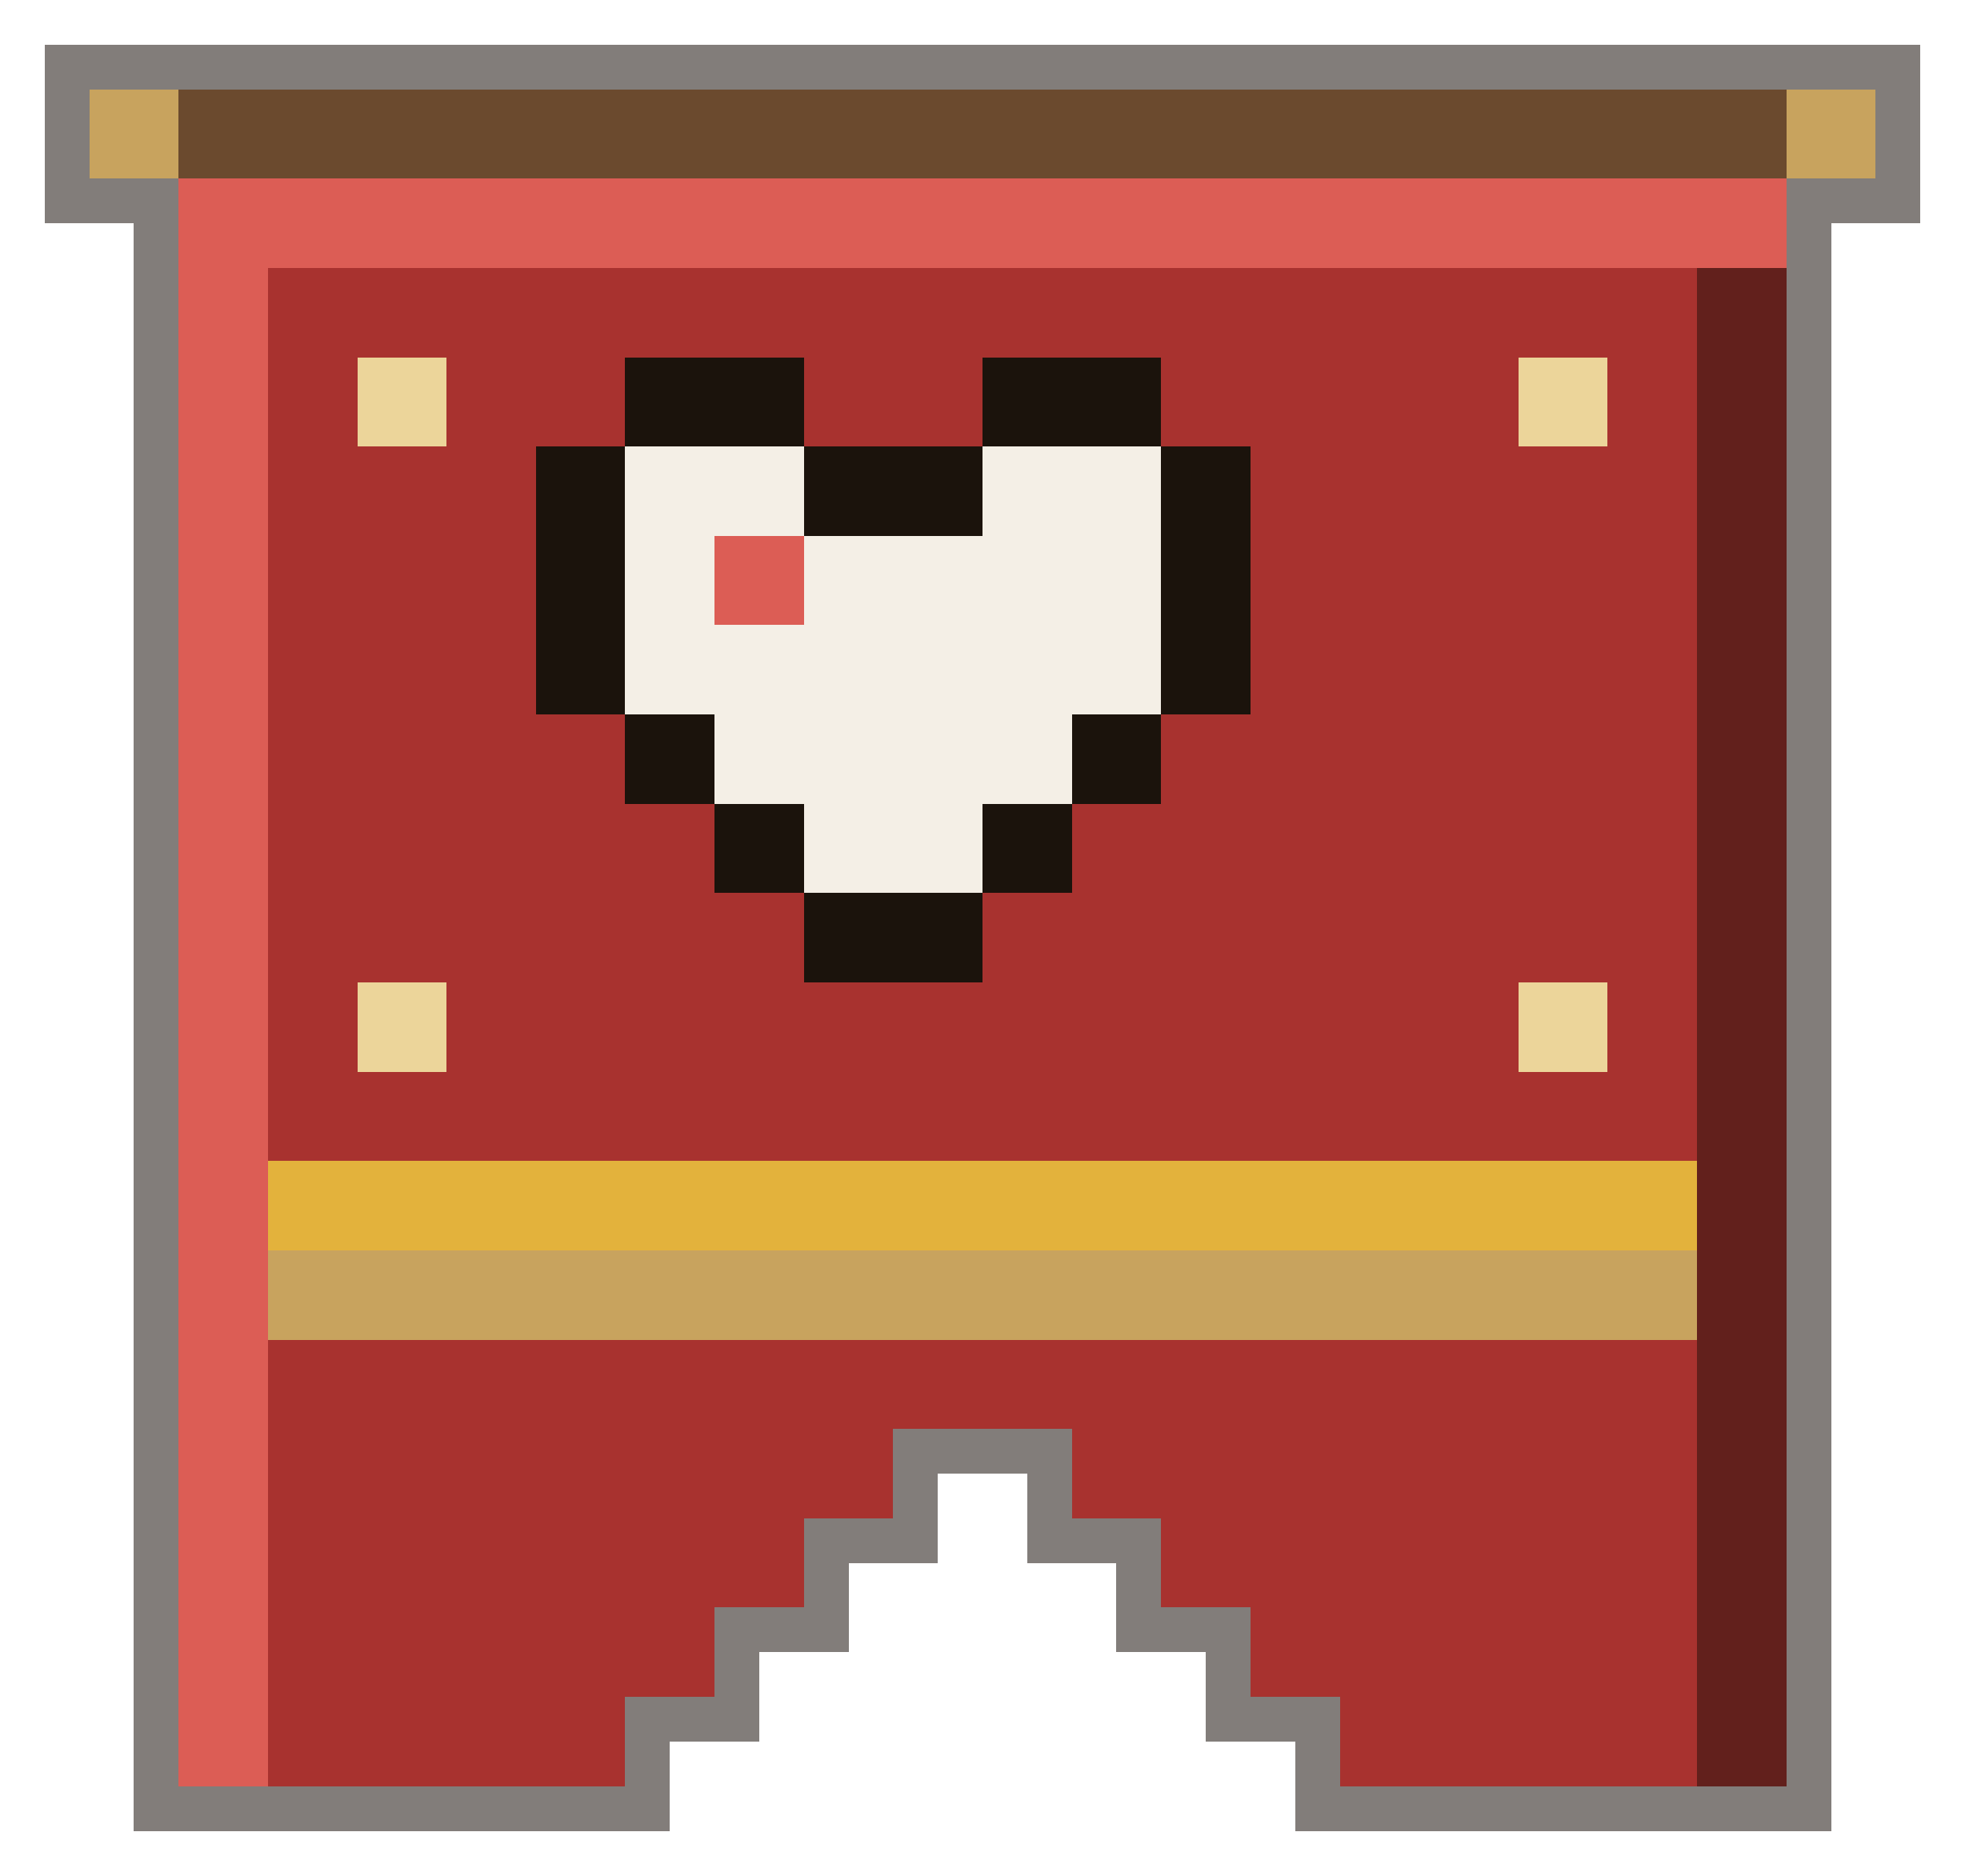
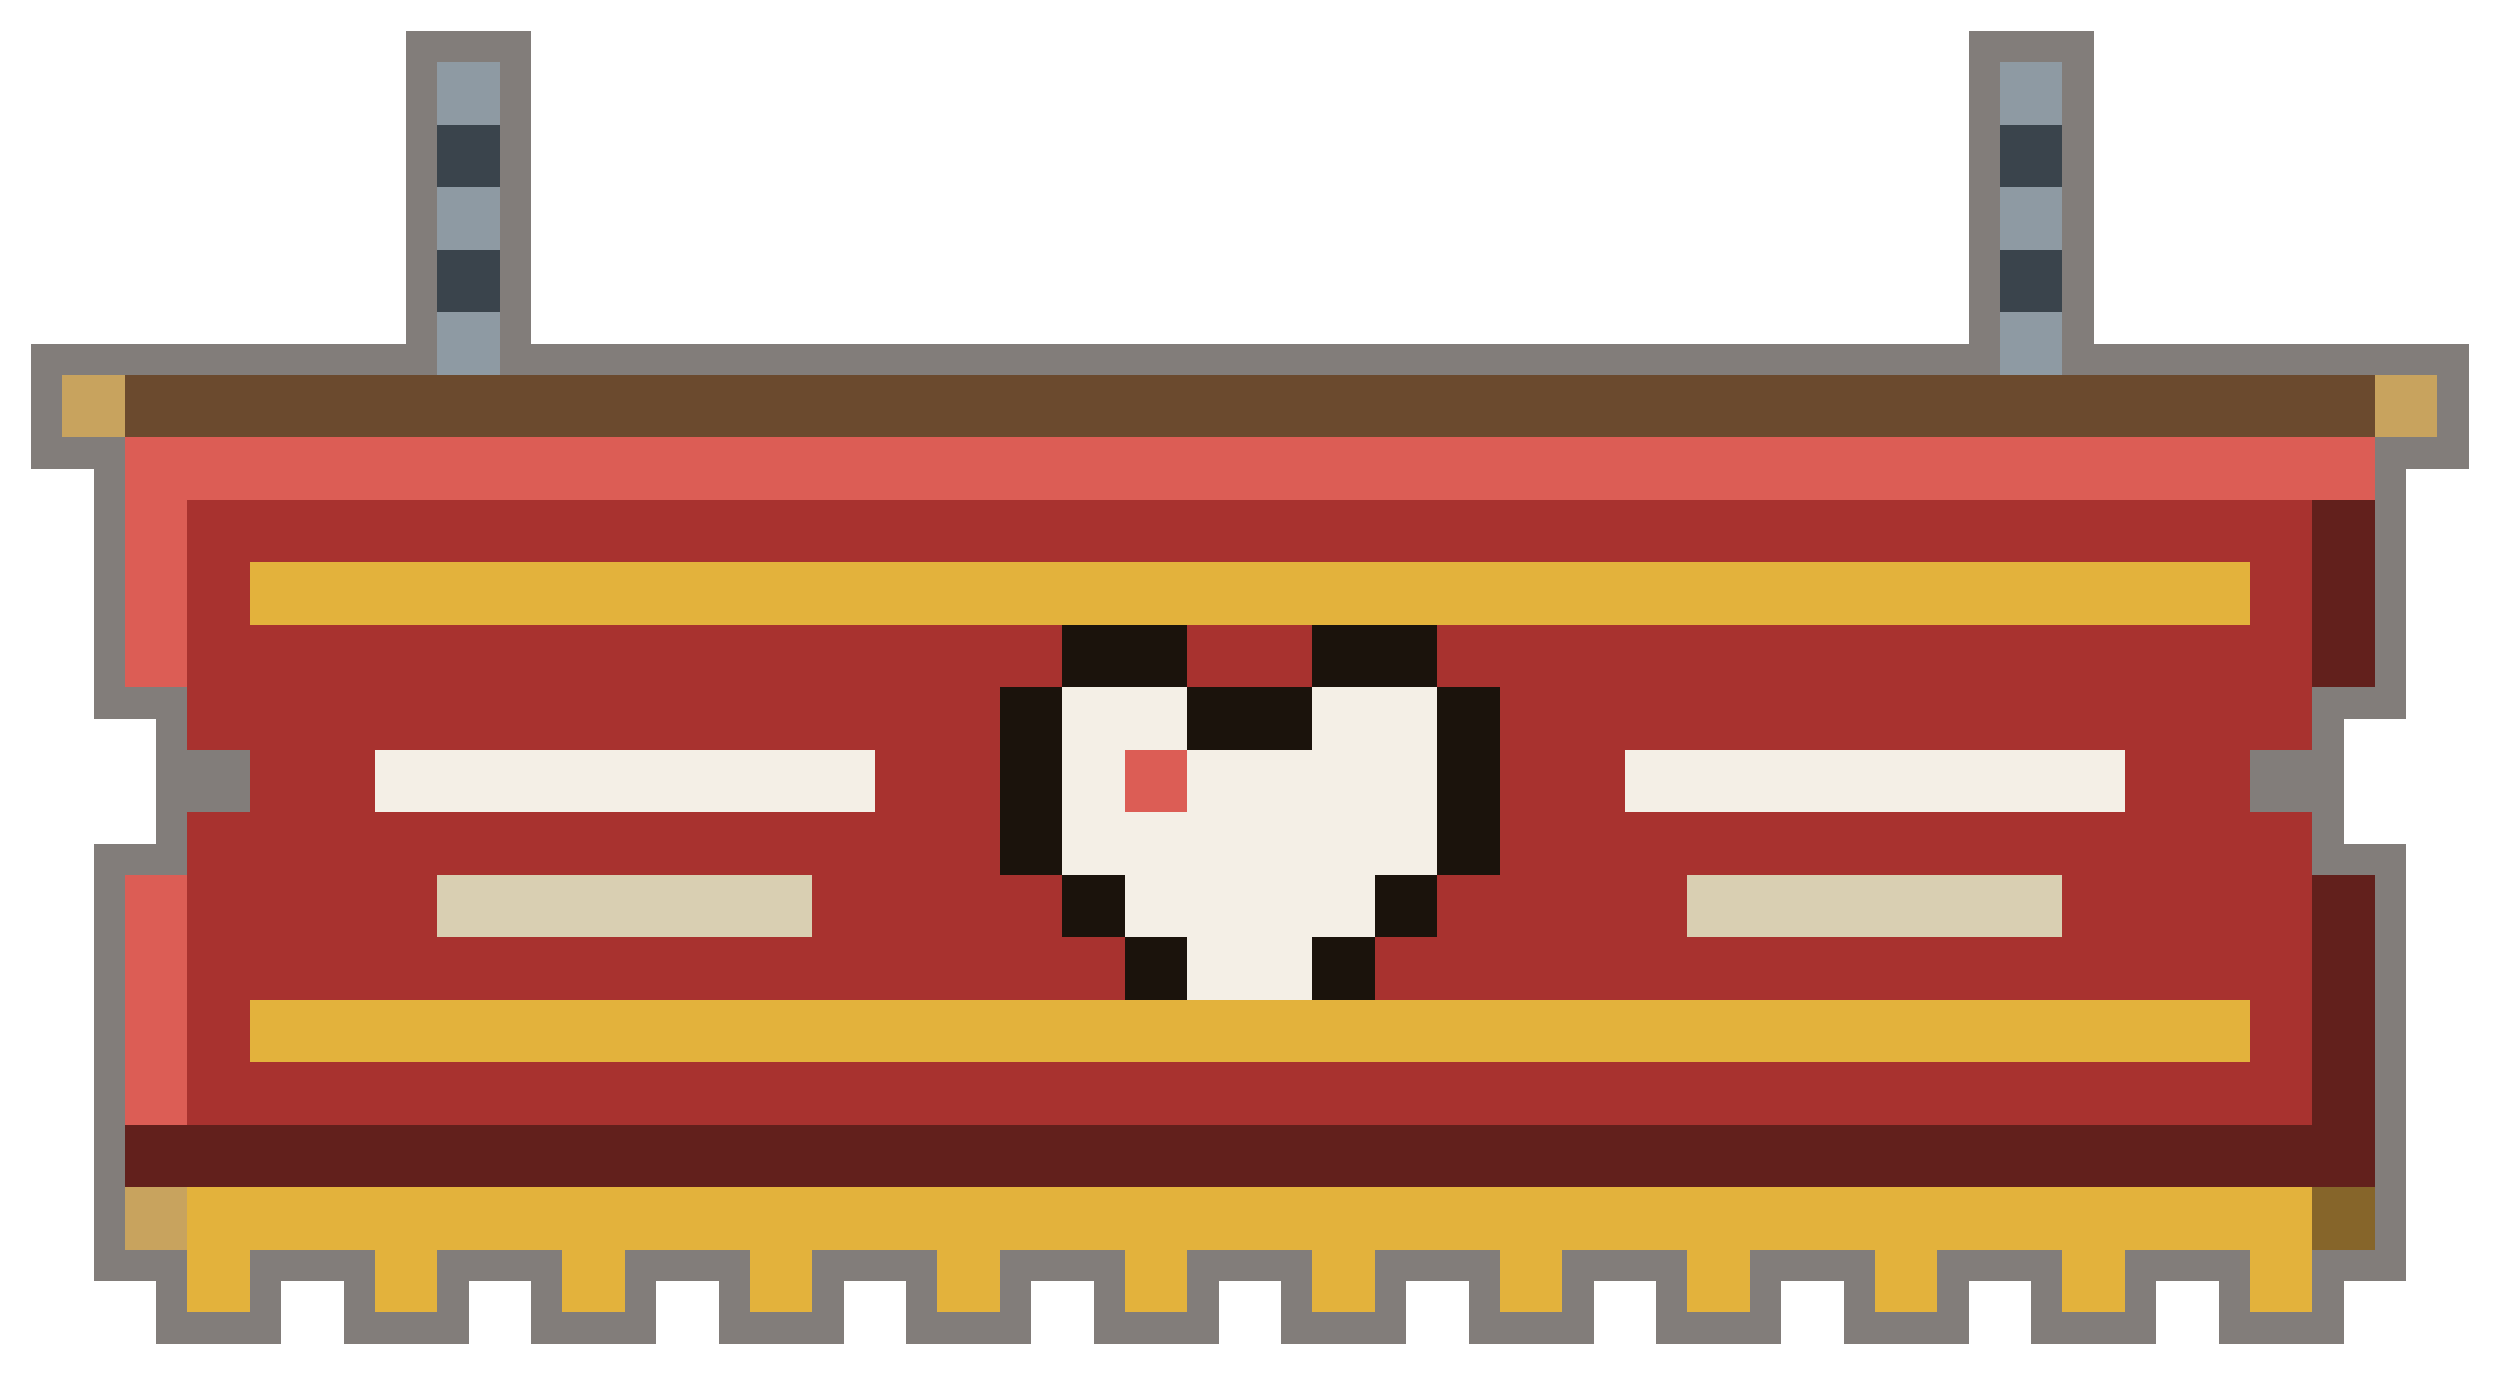
- <svg xmlns="http://www.w3.org/2000/svg" viewBox="0 0 44 42" width="88" height="84" shape-rendering="crispEdges">
-   <rect x="1" y="1" width="42" height="1" fill="#1b130c" opacity="0.55" />
-   <rect x="1" y="2" width="1" height="1" fill="#1b130c" opacity="0.55" />
-   <rect x="2" y="2" width="2" height="1" fill="#c8a35e" />
-   <rect x="4" y="2" width="36" height="1" fill="#6b4a2e" />
-   <rect x="40" y="2" width="2" height="1" fill="#c8a35e" />
-   <rect x="42" y="2" width="1" height="1" fill="#1b130c" opacity="0.55" />
-   <rect x="1" y="3" width="1" height="1" fill="#1b130c" opacity="0.55" />
-   <rect x="2" y="3" width="2" height="1" fill="#c8a35e" />
-   <rect x="4" y="3" width="36" height="1" fill="#6b4a2e" />
-   <rect x="40" y="3" width="2" height="1" fill="#c8a35e" />
-   <rect x="42" y="3" width="1" height="1" fill="#1b130c" opacity="0.55" />
-   <rect x="1" y="4" width="3" height="1" fill="#1b130c" opacity="0.55" />
-   <rect x="4" y="4" width="36" height="1" fill="#dc5d55" />
-   <rect x="40" y="4" width="3" height="1" fill="#1b130c" opacity="0.55" />
-   <rect x="3" y="5" width="1" height="1" fill="#1b130c" opacity="0.55" />
-   <rect x="4" y="5" width="36" height="1" fill="#dc5d55" />
-   <rect x="40" y="5" width="1" height="1" fill="#1b130c" opacity="0.55" />
-   <rect x="3" y="6" width="1" height="1" fill="#1b130c" opacity="0.55" />
-   <rect x="4" y="6" width="2" height="1" fill="#dc5d55" />
-   <rect x="6" y="6" width="32" height="1" fill="#a8322f" />
-   <rect x="38" y="6" width="2" height="1" fill="#62201c" />
-   <rect x="40" y="6" width="1" height="1" fill="#1b130c" opacity="0.55" />
-   <rect x="3" y="7" width="1" height="1" fill="#1b130c" opacity="0.55" />
-   <rect x="4" y="7" width="2" height="1" fill="#dc5d55" />
-   <rect x="6" y="7" width="32" height="1" fill="#a8322f" />
-   <rect x="38" y="7" width="2" height="1" fill="#62201c" />
-   <rect x="40" y="7" width="1" height="1" fill="#1b130c" opacity="0.55" />
-   <rect x="3" y="8" width="1" height="1" fill="#1b130c" opacity="0.55" />
-   <rect x="4" y="8" width="2" height="1" fill="#dc5d55" />
-   <rect x="6" y="8" width="2" height="1" fill="#a8322f" />
-   <rect x="8" y="8" width="2" height="1" fill="#ecd59a" />
-   <rect x="10" y="8" width="4" height="1" fill="#a8322f" />
-   <rect x="14" y="8" width="4" height="1" fill="#1b130c" />
-   <rect x="18" y="8" width="4" height="1" fill="#a8322f" />
-   <rect x="22" y="8" width="4" height="1" fill="#1b130c" />
-   <rect x="26" y="8" width="8" height="1" fill="#a8322f" />
-   <rect x="34" y="8" width="2" height="1" fill="#ecd59a" />
-   <rect x="36" y="8" width="2" height="1" fill="#a8322f" />
-   <rect x="38" y="8" width="2" height="1" fill="#62201c" />
-   <rect x="40" y="8" width="1" height="1" fill="#1b130c" opacity="0.55" />
-   <rect x="3" y="9" width="1" height="1" fill="#1b130c" opacity="0.55" />
-   <rect x="4" y="9" width="2" height="1" fill="#dc5d55" />
-   <rect x="6" y="9" width="2" height="1" fill="#a8322f" />
-   <rect x="8" y="9" width="2" height="1" fill="#ecd59a" />
-   <rect x="10" y="9" width="4" height="1" fill="#a8322f" />
-   <rect x="14" y="9" width="4" height="1" fill="#1b130c" />
-   <rect x="18" y="9" width="4" height="1" fill="#a8322f" />
-   <rect x="22" y="9" width="4" height="1" fill="#1b130c" />
-   <rect x="26" y="9" width="8" height="1" fill="#a8322f" />
-   <rect x="34" y="9" width="2" height="1" fill="#ecd59a" />
-   <rect x="36" y="9" width="2" height="1" fill="#a8322f" />
-   <rect x="38" y="9" width="2" height="1" fill="#62201c" />
-   <rect x="40" y="9" width="1" height="1" fill="#1b130c" opacity="0.55" />
-   <rect x="3" y="10" width="1" height="1" fill="#1b130c" opacity="0.55" />
-   <rect x="4" y="10" width="2" height="1" fill="#dc5d55" />
-   <rect x="6" y="10" width="6" height="1" fill="#a8322f" />
-   <rect x="12" y="10" width="2" height="1" fill="#1b130c" />
-   <rect x="14" y="10" width="4" height="1" fill="#f4efe6" />
-   <rect x="18" y="10" width="4" height="1" fill="#1b130c" />
-   <rect x="22" y="10" width="4" height="1" fill="#f4efe6" />
-   <rect x="26" y="10" width="2" height="1" fill="#1b130c" />
-   <rect x="28" y="10" width="10" height="1" fill="#a8322f" />
-   <rect x="38" y="10" width="2" height="1" fill="#62201c" />
-   <rect x="40" y="10" width="1" height="1" fill="#1b130c" opacity="0.55" />
-   <rect x="3" y="11" width="1" height="1" fill="#1b130c" opacity="0.55" />
-   <rect x="4" y="11" width="2" height="1" fill="#dc5d55" />
-   <rect x="6" y="11" width="6" height="1" fill="#a8322f" />
-   <rect x="12" y="11" width="2" height="1" fill="#1b130c" />
-   <rect x="14" y="11" width="4" height="1" fill="#f4efe6" />
-   <rect x="18" y="11" width="4" height="1" fill="#1b130c" />
-   <rect x="22" y="11" width="4" height="1" fill="#f4efe6" />
-   <rect x="26" y="11" width="2" height="1" fill="#1b130c" />
-   <rect x="28" y="11" width="10" height="1" fill="#a8322f" />
-   <rect x="38" y="11" width="2" height="1" fill="#62201c" />
-   <rect x="40" y="11" width="1" height="1" fill="#1b130c" opacity="0.55" />
-   <rect x="3" y="12" width="1" height="1" fill="#1b130c" opacity="0.55" />
-   <rect x="4" y="12" width="2" height="1" fill="#dc5d55" />
-   <rect x="6" y="12" width="6" height="1" fill="#a8322f" />
-   <rect x="12" y="12" width="2" height="1" fill="#1b130c" />
-   <rect x="14" y="12" width="2" height="1" fill="#f4efe6" />
-   <rect x="16" y="12" width="2" height="1" fill="#dc5d55" />
-   <rect x="18" y="12" width="8" height="1" fill="#f4efe6" />
-   <rect x="26" y="12" width="2" height="1" fill="#1b130c" />
-   <rect x="28" y="12" width="10" height="1" fill="#a8322f" />
-   <rect x="38" y="12" width="2" height="1" fill="#62201c" />
-   <rect x="40" y="12" width="1" height="1" fill="#1b130c" opacity="0.55" />
-   <rect x="3" y="13" width="1" height="1" fill="#1b130c" opacity="0.55" />
-   <rect x="4" y="13" width="2" height="1" fill="#dc5d55" />
-   <rect x="6" y="13" width="6" height="1" fill="#a8322f" />
-   <rect x="12" y="13" width="2" height="1" fill="#1b130c" />
-   <rect x="14" y="13" width="2" height="1" fill="#f4efe6" />
-   <rect x="16" y="13" width="2" height="1" fill="#dc5d55" />
-   <rect x="18" y="13" width="8" height="1" fill="#f4efe6" />
-   <rect x="26" y="13" width="2" height="1" fill="#1b130c" />
-   <rect x="28" y="13" width="10" height="1" fill="#a8322f" />
-   <rect x="38" y="13" width="2" height="1" fill="#62201c" />
-   <rect x="40" y="13" width="1" height="1" fill="#1b130c" opacity="0.55" />
-   <rect x="3" y="14" width="1" height="1" fill="#1b130c" opacity="0.55" />
-   <rect x="4" y="14" width="2" height="1" fill="#dc5d55" />
-   <rect x="6" y="14" width="6" height="1" fill="#a8322f" />
-   <rect x="12" y="14" width="2" height="1" fill="#1b130c" />
-   <rect x="14" y="14" width="12" height="1" fill="#f4efe6" />
-   <rect x="26" y="14" width="2" height="1" fill="#1b130c" />
-   <rect x="28" y="14" width="10" height="1" fill="#a8322f" />
-   <rect x="38" y="14" width="2" height="1" fill="#62201c" />
-   <rect x="40" y="14" width="1" height="1" fill="#1b130c" opacity="0.55" />
+ <svg xmlns="http://www.w3.org/2000/svg" viewBox="0 0 80 44" width="160" height="88" shape-rendering="crispEdges">
+   <rect x="13" y="1" width="4" height="1" fill="#1b130c" opacity="0.55" />
+   <rect x="63" y="1" width="4" height="1" fill="#1b130c" opacity="0.55" />
+   <rect x="13" y="2" width="1" height="1" fill="#1b130c" opacity="0.55" />
+   <rect x="14" y="2" width="2" height="1" fill="#8e9aa3" />
+   <rect x="16" y="2" width="1" height="1" fill="#1b130c" opacity="0.55" />
+   <rect x="63" y="2" width="1" height="1" fill="#1b130c" opacity="0.55" />
+   <rect x="64" y="2" width="2" height="1" fill="#8e9aa3" />
+   <rect x="66" y="2" width="1" height="1" fill="#1b130c" opacity="0.55" />
+   <rect x="13" y="3" width="1" height="1" fill="#1b130c" opacity="0.55" />
+   <rect x="14" y="3" width="2" height="1" fill="#8e9aa3" />
+   <rect x="16" y="3" width="1" height="1" fill="#1b130c" opacity="0.55" />
+   <rect x="63" y="3" width="1" height="1" fill="#1b130c" opacity="0.55" />
+   <rect x="64" y="3" width="2" height="1" fill="#8e9aa3" />
+   <rect x="66" y="3" width="1" height="1" fill="#1b130c" opacity="0.55" />
+   <rect x="13" y="4" width="1" height="1" fill="#1b130c" opacity="0.55" />
+   <rect x="14" y="4" width="2" height="1" fill="#3a444c" />
+   <rect x="16" y="4" width="1" height="1" fill="#1b130c" opacity="0.55" />
+   <rect x="63" y="4" width="1" height="1" fill="#1b130c" opacity="0.55" />
+   <rect x="64" y="4" width="2" height="1" fill="#3a444c" />
+   <rect x="66" y="4" width="1" height="1" fill="#1b130c" opacity="0.55" />
+   <rect x="13" y="5" width="1" height="1" fill="#1b130c" opacity="0.55" />
+   <rect x="14" y="5" width="2" height="1" fill="#3a444c" />
+   <rect x="16" y="5" width="1" height="1" fill="#1b130c" opacity="0.55" />
+   <rect x="63" y="5" width="1" height="1" fill="#1b130c" opacity="0.55" />
+   <rect x="64" y="5" width="2" height="1" fill="#3a444c" />
+   <rect x="66" y="5" width="1" height="1" fill="#1b130c" opacity="0.55" />
+   <rect x="13" y="6" width="1" height="1" fill="#1b130c" opacity="0.55" />
+   <rect x="14" y="6" width="2" height="1" fill="#8e9aa3" />
+   <rect x="16" y="6" width="1" height="1" fill="#1b130c" opacity="0.55" />
+   <rect x="63" y="6" width="1" height="1" fill="#1b130c" opacity="0.55" />
+   <rect x="64" y="6" width="2" height="1" fill="#8e9aa3" />
+   <rect x="66" y="6" width="1" height="1" fill="#1b130c" opacity="0.55" />
+   <rect x="13" y="7" width="1" height="1" fill="#1b130c" opacity="0.55" />
+   <rect x="14" y="7" width="2" height="1" fill="#8e9aa3" />
+   <rect x="16" y="7" width="1" height="1" fill="#1b130c" opacity="0.55" />
+   <rect x="63" y="7" width="1" height="1" fill="#1b130c" opacity="0.55" />
+   <rect x="64" y="7" width="2" height="1" fill="#8e9aa3" />
+   <rect x="66" y="7" width="1" height="1" fill="#1b130c" opacity="0.55" />
+   <rect x="13" y="8" width="1" height="1" fill="#1b130c" opacity="0.55" />
+   <rect x="14" y="8" width="2" height="1" fill="#3a444c" />
+   <rect x="16" y="8" width="1" height="1" fill="#1b130c" opacity="0.55" />
+   <rect x="63" y="8" width="1" height="1" fill="#1b130c" opacity="0.55" />
+   <rect x="64" y="8" width="2" height="1" fill="#3a444c" />
+   <rect x="66" y="8" width="1" height="1" fill="#1b130c" opacity="0.55" />
+   <rect x="13" y="9" width="1" height="1" fill="#1b130c" opacity="0.55" />
+   <rect x="14" y="9" width="2" height="1" fill="#3a444c" />
+   <rect x="16" y="9" width="1" height="1" fill="#1b130c" opacity="0.55" />
+   <rect x="63" y="9" width="1" height="1" fill="#1b130c" opacity="0.55" />
+   <rect x="64" y="9" width="2" height="1" fill="#3a444c" />
+   <rect x="66" y="9" width="1" height="1" fill="#1b130c" opacity="0.55" />
+   <rect x="13" y="10" width="1" height="1" fill="#1b130c" opacity="0.55" />
+   <rect x="14" y="10" width="2" height="1" fill="#8e9aa3" />
+   <rect x="16" y="10" width="1" height="1" fill="#1b130c" opacity="0.55" />
+   <rect x="63" y="10" width="1" height="1" fill="#1b130c" opacity="0.55" />
+   <rect x="64" y="10" width="2" height="1" fill="#8e9aa3" />
+   <rect x="66" y="10" width="1" height="1" fill="#1b130c" opacity="0.55" />
+   <rect x="1" y="11" width="13" height="1" fill="#1b130c" opacity="0.55" />
+   <rect x="14" y="11" width="2" height="1" fill="#8e9aa3" />
+   <rect x="16" y="11" width="48" height="1" fill="#1b130c" opacity="0.55" />
+   <rect x="64" y="11" width="2" height="1" fill="#8e9aa3" />
+   <rect x="66" y="11" width="13" height="1" fill="#1b130c" opacity="0.55" />
+   <rect x="1" y="12" width="1" height="1" fill="#1b130c" opacity="0.55" />
+   <rect x="2" y="12" width="2" height="1" fill="#c8a35e" />
+   <rect x="4" y="12" width="72" height="1" fill="#6b4a2e" />
+   <rect x="76" y="12" width="2" height="1" fill="#c8a35e" />
+   <rect x="78" y="12" width="1" height="1" fill="#1b130c" opacity="0.55" />
+   <rect x="1" y="13" width="1" height="1" fill="#1b130c" opacity="0.55" />
+   <rect x="2" y="13" width="2" height="1" fill="#c8a35e" />
+   <rect x="4" y="13" width="72" height="1" fill="#6b4a2e" />
+   <rect x="76" y="13" width="2" height="1" fill="#c8a35e" />
+   <rect x="78" y="13" width="1" height="1" fill="#1b130c" opacity="0.55" />
+   <rect x="1" y="14" width="3" height="1" fill="#1b130c" opacity="0.55" />
+   <rect x="4" y="14" width="72" height="1" fill="#dc5d55" />
+   <rect x="76" y="14" width="3" height="1" fill="#1b130c" opacity="0.55" />
  <rect x="3" y="15" width="1" height="1" fill="#1b130c" opacity="0.55" />
-   <rect x="4" y="15" width="2" height="1" fill="#dc5d55" />
-   <rect x="6" y="15" width="6" height="1" fill="#a8322f" />
-   <rect x="12" y="15" width="2" height="1" fill="#1b130c" />
-   <rect x="14" y="15" width="12" height="1" fill="#f4efe6" />
-   <rect x="26" y="15" width="2" height="1" fill="#1b130c" />
-   <rect x="28" y="15" width="10" height="1" fill="#a8322f" />
-   <rect x="38" y="15" width="2" height="1" fill="#62201c" />
-   <rect x="40" y="15" width="1" height="1" fill="#1b130c" opacity="0.55" />
+   <rect x="4" y="15" width="72" height="1" fill="#dc5d55" />
+   <rect x="76" y="15" width="1" height="1" fill="#1b130c" opacity="0.55" />
  <rect x="3" y="16" width="1" height="1" fill="#1b130c" opacity="0.55" />
  <rect x="4" y="16" width="2" height="1" fill="#dc5d55" />
-   <rect x="6" y="16" width="8" height="1" fill="#a8322f" />
-   <rect x="14" y="16" width="2" height="1" fill="#1b130c" />
-   <rect x="16" y="16" width="8" height="1" fill="#f4efe6" />
-   <rect x="24" y="16" width="2" height="1" fill="#1b130c" />
-   <rect x="26" y="16" width="12" height="1" fill="#a8322f" />
-   <rect x="38" y="16" width="2" height="1" fill="#62201c" />
-   <rect x="40" y="16" width="1" height="1" fill="#1b130c" opacity="0.55" />
+   <rect x="6" y="16" width="68" height="1" fill="#a8322f" />
+   <rect x="74" y="16" width="2" height="1" fill="#62201c" />
+   <rect x="76" y="16" width="1" height="1" fill="#1b130c" opacity="0.55" />
  <rect x="3" y="17" width="1" height="1" fill="#1b130c" opacity="0.55" />
  <rect x="4" y="17" width="2" height="1" fill="#dc5d55" />
-   <rect x="6" y="17" width="8" height="1" fill="#a8322f" />
-   <rect x="14" y="17" width="2" height="1" fill="#1b130c" />
-   <rect x="16" y="17" width="8" height="1" fill="#f4efe6" />
-   <rect x="24" y="17" width="2" height="1" fill="#1b130c" />
-   <rect x="26" y="17" width="12" height="1" fill="#a8322f" />
-   <rect x="38" y="17" width="2" height="1" fill="#62201c" />
-   <rect x="40" y="17" width="1" height="1" fill="#1b130c" opacity="0.55" />
+   <rect x="6" y="17" width="68" height="1" fill="#a8322f" />
+   <rect x="74" y="17" width="2" height="1" fill="#62201c" />
+   <rect x="76" y="17" width="1" height="1" fill="#1b130c" opacity="0.55" />
  <rect x="3" y="18" width="1" height="1" fill="#1b130c" opacity="0.55" />
  <rect x="4" y="18" width="2" height="1" fill="#dc5d55" />
-   <rect x="6" y="18" width="10" height="1" fill="#a8322f" />
-   <rect x="16" y="18" width="2" height="1" fill="#1b130c" />
-   <rect x="18" y="18" width="4" height="1" fill="#f4efe6" />
-   <rect x="22" y="18" width="2" height="1" fill="#1b130c" />
-   <rect x="24" y="18" width="14" height="1" fill="#a8322f" />
-   <rect x="38" y="18" width="2" height="1" fill="#62201c" />
-   <rect x="40" y="18" width="1" height="1" fill="#1b130c" opacity="0.55" />
+   <rect x="6" y="18" width="2" height="1" fill="#a8322f" />
+   <rect x="8" y="18" width="64" height="1" fill="#e3b23c" />
+   <rect x="72" y="18" width="2" height="1" fill="#a8322f" />
+   <rect x="74" y="18" width="2" height="1" fill="#62201c" />
+   <rect x="76" y="18" width="1" height="1" fill="#1b130c" opacity="0.55" />
  <rect x="3" y="19" width="1" height="1" fill="#1b130c" opacity="0.55" />
  <rect x="4" y="19" width="2" height="1" fill="#dc5d55" />
-   <rect x="6" y="19" width="10" height="1" fill="#a8322f" />
-   <rect x="16" y="19" width="2" height="1" fill="#1b130c" />
-   <rect x="18" y="19" width="4" height="1" fill="#f4efe6" />
-   <rect x="22" y="19" width="2" height="1" fill="#1b130c" />
-   <rect x="24" y="19" width="14" height="1" fill="#a8322f" />
-   <rect x="38" y="19" width="2" height="1" fill="#62201c" />
-   <rect x="40" y="19" width="1" height="1" fill="#1b130c" opacity="0.55" />
+   <rect x="6" y="19" width="2" height="1" fill="#a8322f" />
+   <rect x="8" y="19" width="64" height="1" fill="#e3b23c" />
+   <rect x="72" y="19" width="2" height="1" fill="#a8322f" />
+   <rect x="74" y="19" width="2" height="1" fill="#62201c" />
+   <rect x="76" y="19" width="1" height="1" fill="#1b130c" opacity="0.55" />
  <rect x="3" y="20" width="1" height="1" fill="#1b130c" opacity="0.55" />
  <rect x="4" y="20" width="2" height="1" fill="#dc5d55" />
-   <rect x="6" y="20" width="12" height="1" fill="#a8322f" />
-   <rect x="18" y="20" width="4" height="1" fill="#1b130c" />
-   <rect x="22" y="20" width="16" height="1" fill="#a8322f" />
-   <rect x="38" y="20" width="2" height="1" fill="#62201c" />
-   <rect x="40" y="20" width="1" height="1" fill="#1b130c" opacity="0.55" />
+   <rect x="6" y="20" width="28" height="1" fill="#a8322f" />
+   <rect x="34" y="20" width="4" height="1" fill="#1b130c" />
+   <rect x="38" y="20" width="4" height="1" fill="#a8322f" />
+   <rect x="42" y="20" width="4" height="1" fill="#1b130c" />
+   <rect x="46" y="20" width="28" height="1" fill="#a8322f" />
+   <rect x="74" y="20" width="2" height="1" fill="#62201c" />
+   <rect x="76" y="20" width="1" height="1" fill="#1b130c" opacity="0.55" />
  <rect x="3" y="21" width="1" height="1" fill="#1b130c" opacity="0.55" />
  <rect x="4" y="21" width="2" height="1" fill="#dc5d55" />
-   <rect x="6" y="21" width="12" height="1" fill="#a8322f" />
-   <rect x="18" y="21" width="4" height="1" fill="#1b130c" />
-   <rect x="22" y="21" width="16" height="1" fill="#a8322f" />
-   <rect x="38" y="21" width="2" height="1" fill="#62201c" />
-   <rect x="40" y="21" width="1" height="1" fill="#1b130c" opacity="0.55" />
-   <rect x="3" y="22" width="1" height="1" fill="#1b130c" opacity="0.55" />
-   <rect x="4" y="22" width="2" height="1" fill="#dc5d55" />
-   <rect x="6" y="22" width="2" height="1" fill="#a8322f" />
-   <rect x="8" y="22" width="2" height="1" fill="#ecd59a" />
-   <rect x="10" y="22" width="24" height="1" fill="#a8322f" />
-   <rect x="34" y="22" width="2" height="1" fill="#ecd59a" />
-   <rect x="36" y="22" width="2" height="1" fill="#a8322f" />
-   <rect x="38" y="22" width="2" height="1" fill="#62201c" />
-   <rect x="40" y="22" width="1" height="1" fill="#1b130c" opacity="0.55" />
-   <rect x="3" y="23" width="1" height="1" fill="#1b130c" opacity="0.55" />
-   <rect x="4" y="23" width="2" height="1" fill="#dc5d55" />
-   <rect x="6" y="23" width="2" height="1" fill="#a8322f" />
-   <rect x="8" y="23" width="2" height="1" fill="#ecd59a" />
-   <rect x="10" y="23" width="24" height="1" fill="#a8322f" />
-   <rect x="34" y="23" width="2" height="1" fill="#ecd59a" />
-   <rect x="36" y="23" width="2" height="1" fill="#a8322f" />
-   <rect x="38" y="23" width="2" height="1" fill="#62201c" />
-   <rect x="40" y="23" width="1" height="1" fill="#1b130c" opacity="0.55" />
-   <rect x="3" y="24" width="1" height="1" fill="#1b130c" opacity="0.55" />
-   <rect x="4" y="24" width="2" height="1" fill="#dc5d55" />
-   <rect x="6" y="24" width="32" height="1" fill="#a8322f" />
-   <rect x="38" y="24" width="2" height="1" fill="#62201c" />
-   <rect x="40" y="24" width="1" height="1" fill="#1b130c" opacity="0.55" />
-   <rect x="3" y="25" width="1" height="1" fill="#1b130c" opacity="0.55" />
-   <rect x="4" y="25" width="2" height="1" fill="#dc5d55" />
-   <rect x="6" y="25" width="32" height="1" fill="#a8322f" />
-   <rect x="38" y="25" width="2" height="1" fill="#62201c" />
-   <rect x="40" y="25" width="1" height="1" fill="#1b130c" opacity="0.55" />
-   <rect x="3" y="26" width="1" height="1" fill="#1b130c" opacity="0.55" />
-   <rect x="4" y="26" width="2" height="1" fill="#dc5d55" />
-   <rect x="6" y="26" width="32" height="1" fill="#e3b23c" />
-   <rect x="38" y="26" width="2" height="1" fill="#62201c" />
-   <rect x="40" y="26" width="1" height="1" fill="#1b130c" opacity="0.55" />
-   <rect x="3" y="27" width="1" height="1" fill="#1b130c" opacity="0.55" />
-   <rect x="4" y="27" width="2" height="1" fill="#dc5d55" />
-   <rect x="6" y="27" width="32" height="1" fill="#e3b23c" />
-   <rect x="38" y="27" width="2" height="1" fill="#62201c" />
-   <rect x="40" y="27" width="1" height="1" fill="#1b130c" opacity="0.55" />
+   <rect x="6" y="21" width="28" height="1" fill="#a8322f" />
+   <rect x="34" y="21" width="4" height="1" fill="#1b130c" />
+   <rect x="38" y="21" width="4" height="1" fill="#a8322f" />
+   <rect x="42" y="21" width="4" height="1" fill="#1b130c" />
+   <rect x="46" y="21" width="28" height="1" fill="#a8322f" />
+   <rect x="74" y="21" width="2" height="1" fill="#62201c" />
+   <rect x="76" y="21" width="1" height="1" fill="#1b130c" opacity="0.55" />
+   <rect x="3" y="22" width="3" height="1" fill="#1b130c" opacity="0.55" />
+   <rect x="6" y="22" width="26" height="1" fill="#a8322f" />
+   <rect x="32" y="22" width="2" height="1" fill="#1b130c" />
+   <rect x="34" y="22" width="4" height="1" fill="#f4efe6" />
+   <rect x="38" y="22" width="4" height="1" fill="#1b130c" />
+   <rect x="42" y="22" width="4" height="1" fill="#f4efe6" />
+   <rect x="46" y="22" width="2" height="1" fill="#1b130c" />
+   <rect x="48" y="22" width="26" height="1" fill="#a8322f" />
+   <rect x="74" y="22" width="3" height="1" fill="#1b130c" opacity="0.55" />
+   <rect x="5" y="23" width="1" height="1" fill="#1b130c" opacity="0.55" />
+   <rect x="6" y="23" width="26" height="1" fill="#a8322f" />
+   <rect x="32" y="23" width="2" height="1" fill="#1b130c" />
+   <rect x="34" y="23" width="4" height="1" fill="#f4efe6" />
+   <rect x="38" y="23" width="4" height="1" fill="#1b130c" />
+   <rect x="42" y="23" width="4" height="1" fill="#f4efe6" />
+   <rect x="46" y="23" width="2" height="1" fill="#1b130c" />
+   <rect x="48" y="23" width="26" height="1" fill="#a8322f" />
+   <rect x="74" y="23" width="1" height="1" fill="#1b130c" opacity="0.55" />
+   <rect x="5" y="24" width="3" height="1" fill="#1b130c" opacity="0.55" />
+   <rect x="8" y="24" width="4" height="1" fill="#a8322f" />
+   <rect x="12" y="24" width="16" height="1" fill="#f4efe6" />
+   <rect x="28" y="24" width="4" height="1" fill="#a8322f" />
+   <rect x="32" y="24" width="2" height="1" fill="#1b130c" />
+   <rect x="34" y="24" width="2" height="1" fill="#f4efe6" />
+   <rect x="36" y="24" width="2" height="1" fill="#dc5d55" />
+   <rect x="38" y="24" width="8" height="1" fill="#f4efe6" />
+   <rect x="46" y="24" width="2" height="1" fill="#1b130c" />
+   <rect x="48" y="24" width="4" height="1" fill="#a8322f" />
+   <rect x="52" y="24" width="16" height="1" fill="#f4efe6" />
+   <rect x="68" y="24" width="4" height="1" fill="#a8322f" />
+   <rect x="72" y="24" width="3" height="1" fill="#1b130c" opacity="0.55" />
+   <rect x="5" y="25" width="3" height="1" fill="#1b130c" opacity="0.55" />
+   <rect x="8" y="25" width="4" height="1" fill="#a8322f" />
+   <rect x="12" y="25" width="16" height="1" fill="#f4efe6" />
+   <rect x="28" y="25" width="4" height="1" fill="#a8322f" />
+   <rect x="32" y="25" width="2" height="1" fill="#1b130c" />
+   <rect x="34" y="25" width="2" height="1" fill="#f4efe6" />
+   <rect x="36" y="25" width="2" height="1" fill="#dc5d55" />
+   <rect x="38" y="25" width="8" height="1" fill="#f4efe6" />
+   <rect x="46" y="25" width="2" height="1" fill="#1b130c" />
+   <rect x="48" y="25" width="4" height="1" fill="#a8322f" />
+   <rect x="52" y="25" width="16" height="1" fill="#f4efe6" />
+   <rect x="68" y="25" width="4" height="1" fill="#a8322f" />
+   <rect x="72" y="25" width="3" height="1" fill="#1b130c" opacity="0.55" />
+   <rect x="5" y="26" width="1" height="1" fill="#1b130c" opacity="0.55" />
+   <rect x="6" y="26" width="26" height="1" fill="#a8322f" />
+   <rect x="32" y="26" width="2" height="1" fill="#1b130c" />
+   <rect x="34" y="26" width="12" height="1" fill="#f4efe6" />
+   <rect x="46" y="26" width="2" height="1" fill="#1b130c" />
+   <rect x="48" y="26" width="26" height="1" fill="#a8322f" />
+   <rect x="74" y="26" width="1" height="1" fill="#1b130c" opacity="0.55" />
+   <rect x="3" y="27" width="3" height="1" fill="#1b130c" opacity="0.55" />
+   <rect x="6" y="27" width="26" height="1" fill="#a8322f" />
+   <rect x="32" y="27" width="2" height="1" fill="#1b130c" />
+   <rect x="34" y="27" width="12" height="1" fill="#f4efe6" />
+   <rect x="46" y="27" width="2" height="1" fill="#1b130c" />
+   <rect x="48" y="27" width="26" height="1" fill="#a8322f" />
+   <rect x="74" y="27" width="3" height="1" fill="#1b130c" opacity="0.55" />
  <rect x="3" y="28" width="1" height="1" fill="#1b130c" opacity="0.55" />
  <rect x="4" y="28" width="2" height="1" fill="#dc5d55" />
-   <rect x="6" y="28" width="32" height="1" fill="#c8a35e" />
-   <rect x="38" y="28" width="2" height="1" fill="#62201c" />
-   <rect x="40" y="28" width="1" height="1" fill="#1b130c" opacity="0.55" />
+   <rect x="6" y="28" width="8" height="1" fill="#a8322f" />
+   <rect x="14" y="28" width="12" height="1" fill="#d9cfb2" />
+   <rect x="26" y="28" width="8" height="1" fill="#a8322f" />
+   <rect x="34" y="28" width="2" height="1" fill="#1b130c" />
+   <rect x="36" y="28" width="8" height="1" fill="#f4efe6" />
+   <rect x="44" y="28" width="2" height="1" fill="#1b130c" />
+   <rect x="46" y="28" width="8" height="1" fill="#a8322f" />
+   <rect x="54" y="28" width="12" height="1" fill="#d9cfb2" />
+   <rect x="66" y="28" width="8" height="1" fill="#a8322f" />
+   <rect x="74" y="28" width="2" height="1" fill="#62201c" />
+   <rect x="76" y="28" width="1" height="1" fill="#1b130c" opacity="0.55" />
  <rect x="3" y="29" width="1" height="1" fill="#1b130c" opacity="0.55" />
  <rect x="4" y="29" width="2" height="1" fill="#dc5d55" />
-   <rect x="6" y="29" width="32" height="1" fill="#c8a35e" />
-   <rect x="38" y="29" width="2" height="1" fill="#62201c" />
-   <rect x="40" y="29" width="1" height="1" fill="#1b130c" opacity="0.55" />
+   <rect x="6" y="29" width="8" height="1" fill="#a8322f" />
+   <rect x="14" y="29" width="12" height="1" fill="#d9cfb2" />
+   <rect x="26" y="29" width="8" height="1" fill="#a8322f" />
+   <rect x="34" y="29" width="2" height="1" fill="#1b130c" />
+   <rect x="36" y="29" width="8" height="1" fill="#f4efe6" />
+   <rect x="44" y="29" width="2" height="1" fill="#1b130c" />
+   <rect x="46" y="29" width="8" height="1" fill="#a8322f" />
+   <rect x="54" y="29" width="12" height="1" fill="#d9cfb2" />
+   <rect x="66" y="29" width="8" height="1" fill="#a8322f" />
+   <rect x="74" y="29" width="2" height="1" fill="#62201c" />
+   <rect x="76" y="29" width="1" height="1" fill="#1b130c" opacity="0.55" />
  <rect x="3" y="30" width="1" height="1" fill="#1b130c" opacity="0.55" />
  <rect x="4" y="30" width="2" height="1" fill="#dc5d55" />
-   <rect x="6" y="30" width="32" height="1" fill="#a8322f" />
-   <rect x="38" y="30" width="2" height="1" fill="#62201c" />
-   <rect x="40" y="30" width="1" height="1" fill="#1b130c" opacity="0.55" />
+   <rect x="6" y="30" width="30" height="1" fill="#a8322f" />
+   <rect x="36" y="30" width="2" height="1" fill="#1b130c" />
+   <rect x="38" y="30" width="4" height="1" fill="#f4efe6" />
+   <rect x="42" y="30" width="2" height="1" fill="#1b130c" />
+   <rect x="44" y="30" width="30" height="1" fill="#a8322f" />
+   <rect x="74" y="30" width="2" height="1" fill="#62201c" />
+   <rect x="76" y="30" width="1" height="1" fill="#1b130c" opacity="0.55" />
  <rect x="3" y="31" width="1" height="1" fill="#1b130c" opacity="0.55" />
  <rect x="4" y="31" width="2" height="1" fill="#dc5d55" />
-   <rect x="6" y="31" width="32" height="1" fill="#a8322f" />
-   <rect x="38" y="31" width="2" height="1" fill="#62201c" />
-   <rect x="40" y="31" width="1" height="1" fill="#1b130c" opacity="0.55" />
+   <rect x="6" y="31" width="30" height="1" fill="#a8322f" />
+   <rect x="36" y="31" width="2" height="1" fill="#1b130c" />
+   <rect x="38" y="31" width="4" height="1" fill="#f4efe6" />
+   <rect x="42" y="31" width="2" height="1" fill="#1b130c" />
+   <rect x="44" y="31" width="30" height="1" fill="#a8322f" />
+   <rect x="74" y="31" width="2" height="1" fill="#62201c" />
+   <rect x="76" y="31" width="1" height="1" fill="#1b130c" opacity="0.55" />
  <rect x="3" y="32" width="1" height="1" fill="#1b130c" opacity="0.55" />
  <rect x="4" y="32" width="2" height="1" fill="#dc5d55" />
-   <rect x="6" y="32" width="14" height="1" fill="#a8322f" />
-   <rect x="20" y="32" width="4" height="1" fill="#1b130c" opacity="0.55" />
-   <rect x="24" y="32" width="14" height="1" fill="#a8322f" />
-   <rect x="38" y="32" width="2" height="1" fill="#62201c" />
-   <rect x="40" y="32" width="1" height="1" fill="#1b130c" opacity="0.55" />
+   <rect x="6" y="32" width="2" height="1" fill="#a8322f" />
+   <rect x="8" y="32" width="64" height="1" fill="#e3b23c" />
+   <rect x="72" y="32" width="2" height="1" fill="#a8322f" />
+   <rect x="74" y="32" width="2" height="1" fill="#62201c" />
+   <rect x="76" y="32" width="1" height="1" fill="#1b130c" opacity="0.55" />
  <rect x="3" y="33" width="1" height="1" fill="#1b130c" opacity="0.55" />
  <rect x="4" y="33" width="2" height="1" fill="#dc5d55" />
-   <rect x="6" y="33" width="14" height="1" fill="#a8322f" />
-   <rect x="20" y="33" width="1" height="1" fill="#1b130c" opacity="0.55" />
-   <rect x="23" y="33" width="1" height="1" fill="#1b130c" opacity="0.55" />
-   <rect x="24" y="33" width="14" height="1" fill="#a8322f" />
-   <rect x="38" y="33" width="2" height="1" fill="#62201c" />
-   <rect x="40" y="33" width="1" height="1" fill="#1b130c" opacity="0.55" />
+   <rect x="6" y="33" width="2" height="1" fill="#a8322f" />
+   <rect x="8" y="33" width="64" height="1" fill="#e3b23c" />
+   <rect x="72" y="33" width="2" height="1" fill="#a8322f" />
+   <rect x="74" y="33" width="2" height="1" fill="#62201c" />
+   <rect x="76" y="33" width="1" height="1" fill="#1b130c" opacity="0.55" />
  <rect x="3" y="34" width="1" height="1" fill="#1b130c" opacity="0.55" />
  <rect x="4" y="34" width="2" height="1" fill="#dc5d55" />
-   <rect x="6" y="34" width="12" height="1" fill="#a8322f" />
-   <rect x="18" y="34" width="3" height="1" fill="#1b130c" opacity="0.55" />
-   <rect x="23" y="34" width="3" height="1" fill="#1b130c" opacity="0.55" />
-   <rect x="26" y="34" width="12" height="1" fill="#a8322f" />
-   <rect x="38" y="34" width="2" height="1" fill="#62201c" />
-   <rect x="40" y="34" width="1" height="1" fill="#1b130c" opacity="0.55" />
+   <rect x="6" y="34" width="68" height="1" fill="#a8322f" />
+   <rect x="74" y="34" width="2" height="1" fill="#62201c" />
+   <rect x="76" y="34" width="1" height="1" fill="#1b130c" opacity="0.55" />
  <rect x="3" y="35" width="1" height="1" fill="#1b130c" opacity="0.55" />
  <rect x="4" y="35" width="2" height="1" fill="#dc5d55" />
-   <rect x="6" y="35" width="12" height="1" fill="#a8322f" />
-   <rect x="18" y="35" width="1" height="1" fill="#1b130c" opacity="0.55" />
-   <rect x="25" y="35" width="1" height="1" fill="#1b130c" opacity="0.55" />
-   <rect x="26" y="35" width="12" height="1" fill="#a8322f" />
-   <rect x="38" y="35" width="2" height="1" fill="#62201c" />
-   <rect x="40" y="35" width="1" height="1" fill="#1b130c" opacity="0.55" />
+   <rect x="6" y="35" width="68" height="1" fill="#a8322f" />
+   <rect x="74" y="35" width="2" height="1" fill="#62201c" />
+   <rect x="76" y="35" width="1" height="1" fill="#1b130c" opacity="0.55" />
  <rect x="3" y="36" width="1" height="1" fill="#1b130c" opacity="0.55" />
-   <rect x="4" y="36" width="2" height="1" fill="#dc5d55" />
-   <rect x="6" y="36" width="10" height="1" fill="#a8322f" />
-   <rect x="16" y="36" width="3" height="1" fill="#1b130c" opacity="0.55" />
-   <rect x="25" y="36" width="3" height="1" fill="#1b130c" opacity="0.55" />
-   <rect x="28" y="36" width="10" height="1" fill="#a8322f" />
-   <rect x="38" y="36" width="2" height="1" fill="#62201c" />
-   <rect x="40" y="36" width="1" height="1" fill="#1b130c" opacity="0.55" />
+   <rect x="4" y="36" width="72" height="1" fill="#62201c" />
+   <rect x="76" y="36" width="1" height="1" fill="#1b130c" opacity="0.55" />
  <rect x="3" y="37" width="1" height="1" fill="#1b130c" opacity="0.55" />
-   <rect x="4" y="37" width="2" height="1" fill="#dc5d55" />
-   <rect x="6" y="37" width="10" height="1" fill="#a8322f" />
-   <rect x="16" y="37" width="1" height="1" fill="#1b130c" opacity="0.55" />
-   <rect x="27" y="37" width="1" height="1" fill="#1b130c" opacity="0.55" />
-   <rect x="28" y="37" width="10" height="1" fill="#a8322f" />
-   <rect x="38" y="37" width="2" height="1" fill="#62201c" />
-   <rect x="40" y="37" width="1" height="1" fill="#1b130c" opacity="0.55" />
+   <rect x="4" y="37" width="72" height="1" fill="#62201c" />
+   <rect x="76" y="37" width="1" height="1" fill="#1b130c" opacity="0.55" />
  <rect x="3" y="38" width="1" height="1" fill="#1b130c" opacity="0.55" />
-   <rect x="4" y="38" width="2" height="1" fill="#dc5d55" />
-   <rect x="6" y="38" width="8" height="1" fill="#a8322f" />
-   <rect x="14" y="38" width="3" height="1" fill="#1b130c" opacity="0.55" />
-   <rect x="27" y="38" width="3" height="1" fill="#1b130c" opacity="0.55" />
-   <rect x="30" y="38" width="8" height="1" fill="#a8322f" />
-   <rect x="38" y="38" width="2" height="1" fill="#62201c" />
-   <rect x="40" y="38" width="1" height="1" fill="#1b130c" opacity="0.55" />
+   <rect x="4" y="38" width="2" height="1" fill="#c8a35e" />
+   <rect x="6" y="38" width="68" height="1" fill="#e3b23c" />
+   <rect x="74" y="38" width="2" height="1" fill="#86652a" />
+   <rect x="76" y="38" width="1" height="1" fill="#1b130c" opacity="0.55" />
  <rect x="3" y="39" width="1" height="1" fill="#1b130c" opacity="0.55" />
-   <rect x="4" y="39" width="2" height="1" fill="#dc5d55" />
-   <rect x="6" y="39" width="8" height="1" fill="#a8322f" />
-   <rect x="14" y="39" width="1" height="1" fill="#1b130c" opacity="0.55" />
-   <rect x="29" y="39" width="1" height="1" fill="#1b130c" opacity="0.55" />
-   <rect x="30" y="39" width="8" height="1" fill="#a8322f" />
-   <rect x="38" y="39" width="2" height="1" fill="#62201c" />
-   <rect x="40" y="39" width="1" height="1" fill="#1b130c" opacity="0.55" />
-   <rect x="3" y="40" width="12" height="1" fill="#1b130c" opacity="0.55" />
-   <rect x="29" y="40" width="12" height="1" fill="#1b130c" opacity="0.55" />
+   <rect x="4" y="39" width="2" height="1" fill="#c8a35e" />
+   <rect x="6" y="39" width="68" height="1" fill="#e3b23c" />
+   <rect x="74" y="39" width="2" height="1" fill="#86652a" />
+   <rect x="76" y="39" width="1" height="1" fill="#1b130c" opacity="0.55" />
+   <rect x="3" y="40" width="3" height="1" fill="#1b130c" opacity="0.55" />
+   <rect x="6" y="40" width="2" height="1" fill="#e3b23c" />
+   <rect x="8" y="40" width="4" height="1" fill="#1b130c" opacity="0.55" />
+   <rect x="12" y="40" width="2" height="1" fill="#e3b23c" />
+   <rect x="14" y="40" width="4" height="1" fill="#1b130c" opacity="0.55" />
+   <rect x="18" y="40" width="2" height="1" fill="#e3b23c" />
+   <rect x="20" y="40" width="4" height="1" fill="#1b130c" opacity="0.55" />
+   <rect x="24" y="40" width="2" height="1" fill="#e3b23c" />
+   <rect x="26" y="40" width="4" height="1" fill="#1b130c" opacity="0.55" />
+   <rect x="30" y="40" width="2" height="1" fill="#e3b23c" />
+   <rect x="32" y="40" width="4" height="1" fill="#1b130c" opacity="0.55" />
+   <rect x="36" y="40" width="2" height="1" fill="#e3b23c" />
+   <rect x="38" y="40" width="4" height="1" fill="#1b130c" opacity="0.55" />
+   <rect x="42" y="40" width="2" height="1" fill="#e3b23c" />
+   <rect x="44" y="40" width="4" height="1" fill="#1b130c" opacity="0.55" />
+   <rect x="48" y="40" width="2" height="1" fill="#e3b23c" />
+   <rect x="50" y="40" width="4" height="1" fill="#1b130c" opacity="0.55" />
+   <rect x="54" y="40" width="2" height="1" fill="#e3b23c" />
+   <rect x="56" y="40" width="4" height="1" fill="#1b130c" opacity="0.55" />
+   <rect x="60" y="40" width="2" height="1" fill="#e3b23c" />
+   <rect x="62" y="40" width="4" height="1" fill="#1b130c" opacity="0.55" />
+   <rect x="66" y="40" width="2" height="1" fill="#e3b23c" />
+   <rect x="68" y="40" width="4" height="1" fill="#1b130c" opacity="0.55" />
+   <rect x="72" y="40" width="2" height="1" fill="#e3b23c" />
+   <rect x="74" y="40" width="3" height="1" fill="#1b130c" opacity="0.55" />
+   <rect x="5" y="41" width="1" height="1" fill="#1b130c" opacity="0.55" />
+   <rect x="6" y="41" width="2" height="1" fill="#e3b23c" />
+   <rect x="8" y="41" width="1" height="1" fill="#1b130c" opacity="0.55" />
+   <rect x="11" y="41" width="1" height="1" fill="#1b130c" opacity="0.55" />
+   <rect x="12" y="41" width="2" height="1" fill="#e3b23c" />
+   <rect x="14" y="41" width="1" height="1" fill="#1b130c" opacity="0.55" />
+   <rect x="17" y="41" width="1" height="1" fill="#1b130c" opacity="0.55" />
+   <rect x="18" y="41" width="2" height="1" fill="#e3b23c" />
+   <rect x="20" y="41" width="1" height="1" fill="#1b130c" opacity="0.55" />
+   <rect x="23" y="41" width="1" height="1" fill="#1b130c" opacity="0.55" />
+   <rect x="24" y="41" width="2" height="1" fill="#e3b23c" />
+   <rect x="26" y="41" width="1" height="1" fill="#1b130c" opacity="0.55" />
+   <rect x="29" y="41" width="1" height="1" fill="#1b130c" opacity="0.55" />
+   <rect x="30" y="41" width="2" height="1" fill="#e3b23c" />
+   <rect x="32" y="41" width="1" height="1" fill="#1b130c" opacity="0.55" />
+   <rect x="35" y="41" width="1" height="1" fill="#1b130c" opacity="0.55" />
+   <rect x="36" y="41" width="2" height="1" fill="#e3b23c" />
+   <rect x="38" y="41" width="1" height="1" fill="#1b130c" opacity="0.55" />
+   <rect x="41" y="41" width="1" height="1" fill="#1b130c" opacity="0.55" />
+   <rect x="42" y="41" width="2" height="1" fill="#e3b23c" />
+   <rect x="44" y="41" width="1" height="1" fill="#1b130c" opacity="0.55" />
+   <rect x="47" y="41" width="1" height="1" fill="#1b130c" opacity="0.55" />
+   <rect x="48" y="41" width="2" height="1" fill="#e3b23c" />
+   <rect x="50" y="41" width="1" height="1" fill="#1b130c" opacity="0.55" />
+   <rect x="53" y="41" width="1" height="1" fill="#1b130c" opacity="0.55" />
+   <rect x="54" y="41" width="2" height="1" fill="#e3b23c" />
+   <rect x="56" y="41" width="1" height="1" fill="#1b130c" opacity="0.55" />
+   <rect x="59" y="41" width="1" height="1" fill="#1b130c" opacity="0.55" />
+   <rect x="60" y="41" width="2" height="1" fill="#e3b23c" />
+   <rect x="62" y="41" width="1" height="1" fill="#1b130c" opacity="0.55" />
+   <rect x="65" y="41" width="1" height="1" fill="#1b130c" opacity="0.55" />
+   <rect x="66" y="41" width="2" height="1" fill="#e3b23c" />
+   <rect x="68" y="41" width="1" height="1" fill="#1b130c" opacity="0.55" />
+   <rect x="71" y="41" width="1" height="1" fill="#1b130c" opacity="0.55" />
+   <rect x="72" y="41" width="2" height="1" fill="#e3b23c" />
+   <rect x="74" y="41" width="1" height="1" fill="#1b130c" opacity="0.55" />
+   <rect x="5" y="42" width="4" height="1" fill="#1b130c" opacity="0.55" />
+   <rect x="11" y="42" width="4" height="1" fill="#1b130c" opacity="0.55" />
+   <rect x="17" y="42" width="4" height="1" fill="#1b130c" opacity="0.55" />
+   <rect x="23" y="42" width="4" height="1" fill="#1b130c" opacity="0.55" />
+   <rect x="29" y="42" width="4" height="1" fill="#1b130c" opacity="0.55" />
+   <rect x="35" y="42" width="4" height="1" fill="#1b130c" opacity="0.55" />
+   <rect x="41" y="42" width="4" height="1" fill="#1b130c" opacity="0.55" />
+   <rect x="47" y="42" width="4" height="1" fill="#1b130c" opacity="0.55" />
+   <rect x="53" y="42" width="4" height="1" fill="#1b130c" opacity="0.55" />
+   <rect x="59" y="42" width="4" height="1" fill="#1b130c" opacity="0.55" />
+   <rect x="65" y="42" width="4" height="1" fill="#1b130c" opacity="0.55" />
+   <rect x="71" y="42" width="4" height="1" fill="#1b130c" opacity="0.55" />
</svg>
